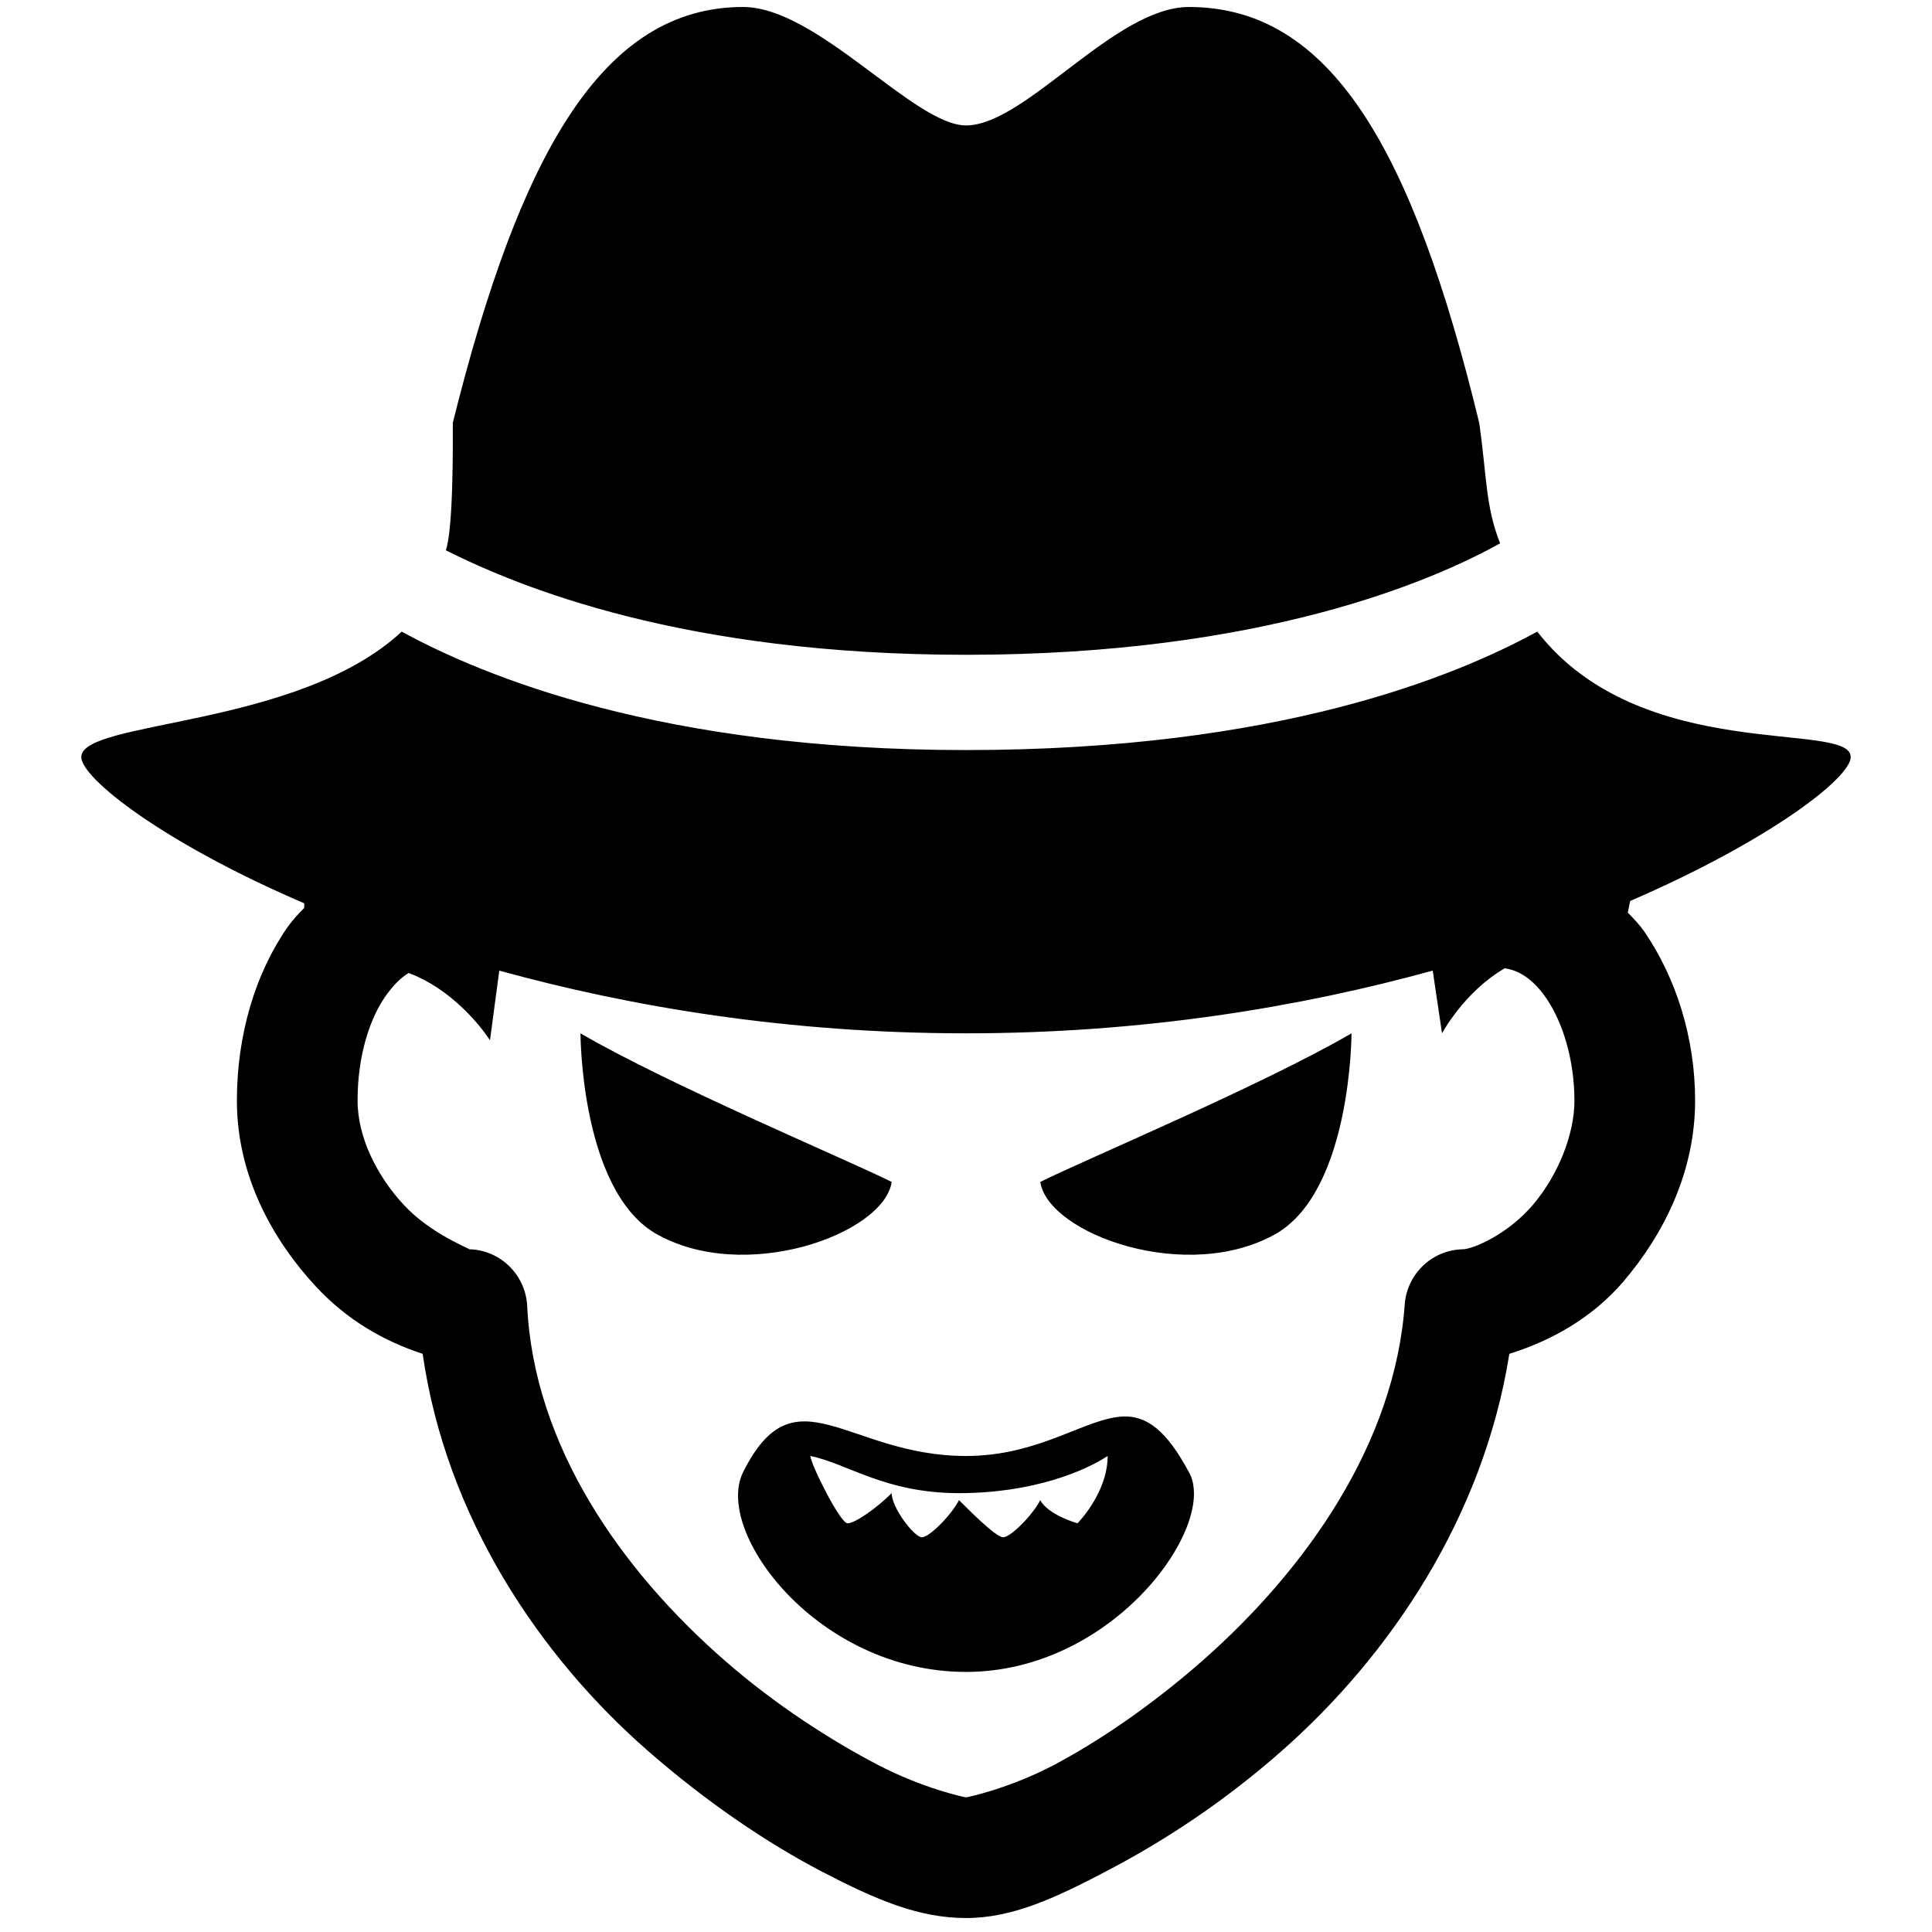
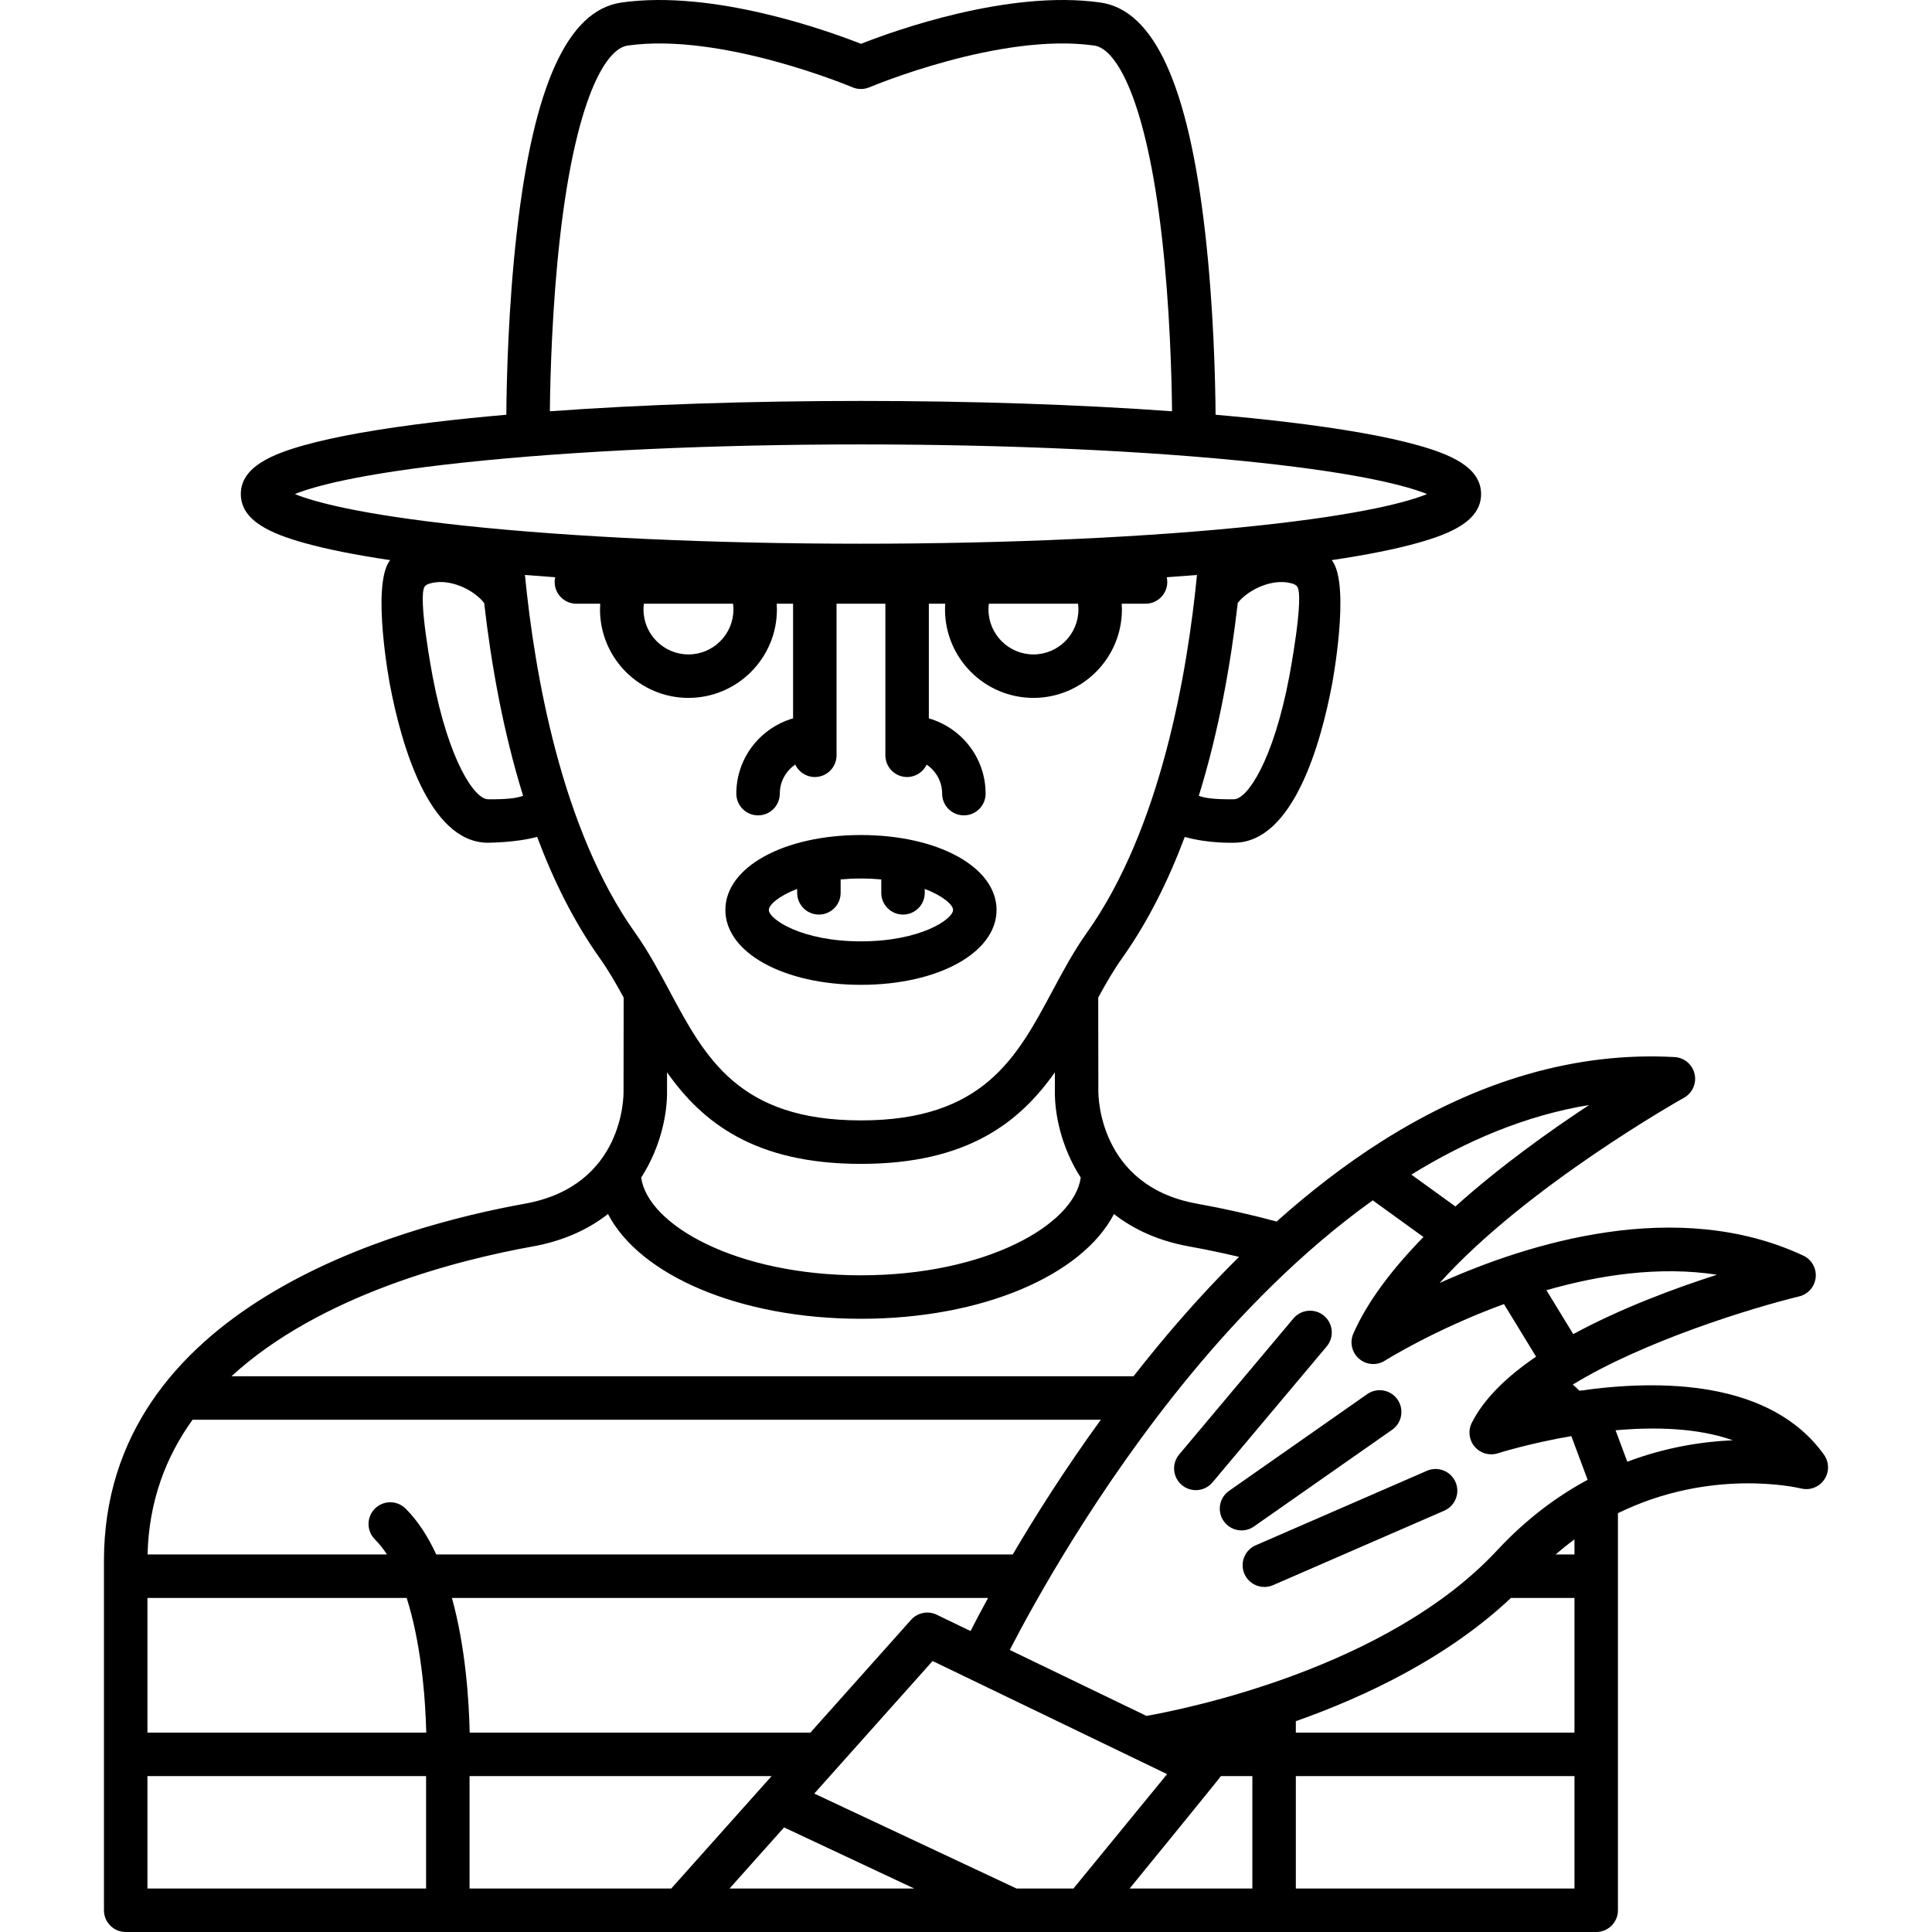
- <svg xmlns="http://www.w3.org/2000/svg" fill="#000000" viewBox="0 0 26 26" width="26px" height="26px">
-   <path d="M 10 0.094 C 8.102 0.094 6.992 2.086 6.094 5.688 C 6.094 5.988 6.102 7.105 6 7.406 C 7 7.906 9.199 8.812 13 8.812 C 17 8.812 19.289 7.812 20.188 7.312 C 19.988 6.812 20.008 6.387 19.906 5.688 C 19.008 1.988 17.898 0.094 16 0.094 C 15 0.094 13.801 1.688 13 1.688 C 12.301 1.688 11 0.094 10 0.094 Z M 5.406 8.5 C 4.008 9.801 1.094 9.688 1.094 10.188 C 1.094 10.473 2.199 11.344 4.094 12.156 C 4.098 12.176 4.09 12.199 4.094 12.219 C 4.016 12.297 3.941 12.379 3.875 12.469 C 3.438 13.094 3.188 13.922 3.188 14.812 C 3.188 15.828 3.672 16.688 4.25 17.312 C 4.668 17.762 5.16 18.047 5.688 18.219 C 6.004 20.426 7.27 22.297 8.719 23.562 C 9.516 24.258 10.328 24.805 11.062 25.188 C 11.797 25.57 12.367 25.812 13 25.812 C 13.633 25.812 14.211 25.539 14.938 25.156 C 15.664 24.773 16.461 24.258 17.25 23.562 C 18.695 22.289 19.961 20.43 20.312 18.219 C 20.891 18.039 21.434 17.727 21.844 17.25 C 22.398 16.602 22.812 15.762 22.812 14.812 C 22.812 13.961 22.555 13.16 22.125 12.531 C 22.059 12.438 21.984 12.363 21.906 12.281 C 21.918 12.227 21.926 12.18 21.938 12.125 C 23.809 11.316 24.906 10.469 24.906 10.188 C 24.906 9.688 22.086 10.301 20.688 8.5 C 19.586 9.102 17.199 10.094 13 10.094 C 8.898 10.094 6.508 9.102 5.406 8.5 Z M 20.25 13.031 C 20.418 13.055 20.617 13.152 20.812 13.438 C 21.031 13.758 21.188 14.266 21.188 14.812 C 21.188 15.266 20.969 15.816 20.625 16.219 C 20.281 16.621 19.812 16.812 19.688 16.812 C 19.281 16.82 18.949 17.129 18.906 17.531 C 18.777 19.438 17.562 21.133 16.188 22.344 C 15.5 22.949 14.793 23.43 14.188 23.75 C 13.582 24.07 13.016 24.188 13 24.188 C 12.984 24.188 12.426 24.07 11.812 23.75 C 11.199 23.43 10.441 22.949 9.75 22.344 C 8.363 21.133 7.18 19.457 7.094 17.562 C 7.066 17.148 6.727 16.82 6.312 16.812 C 6.348 16.812 5.809 16.617 5.438 16.219 C 5.066 15.82 4.812 15.297 4.812 14.812 C 4.812 14.203 4.977 13.707 5.188 13.406 C 5.293 13.258 5.395 13.156 5.5 13.094 C 6.191 13.355 6.594 14 6.594 14 L 6.719 13.062 C 8.492 13.551 10.613 13.906 13 13.906 C 15.387 13.906 17.508 13.551 19.281 13.062 L 19.406 13.906 C 19.406 13.906 19.707 13.344 20.25 13.031 Z M 7.812 13.906 C 7.812 13.906 7.812 15.992 8.812 16.594 C 10.012 17.293 11.898 16.605 12 15.906 C 11.398 15.605 9.012 14.605 7.812 13.906 Z M 18.188 13.906 C 16.988 14.605 14.602 15.605 14 15.906 C 14.102 16.605 15.988 17.293 17.188 16.594 C 18.188 15.992 18.188 13.906 18.188 13.906 Z M 15.125 19.062 C 14.613 19.078 14 19.594 13 19.594 C 11.398 19.594 10.699 18.414 10 19.812 C 9.602 20.613 11 22.5 13 22.5 C 15 22.5 16.398 20.512 16 19.812 C 15.699 19.25 15.434 19.055 15.125 19.062 Z M 10.906 19.594 C 11.406 19.695 11.906 20.094 12.906 20.094 C 13.906 20.094 14.605 19.793 14.906 19.594 C 14.906 20.094 14.5 20.5 14.5 20.5 C 14.5 20.5 14.102 20.387 14 20.188 C 13.898 20.387 13.602 20.688 13.5 20.688 C 13.398 20.688 13.008 20.289 12.906 20.188 C 12.805 20.387 12.508 20.688 12.406 20.688 C 12.305 20.688 12 20.293 12 20.094 C 11.801 20.293 11.508 20.5 11.406 20.5 C 11.305 20.5 10.906 19.695 10.906 19.594 Z" />
+ <svg xmlns="http://www.w3.org/2000/svg" version="1.1" id="Capa_1" x="0px" y="0px" viewBox="0 0 444.38 444.38" style="enable-background:new 0 0 444.38 444.38;" xml:space="preserve">
+   <g>
+     <g>
+       <path d="M198.031,192.065c-17.781,0-31.189,7.406-31.189,17.228c0,9.822,13.408,17.228,31.188,17.228    c17.78,0,31.188-7.406,31.188-17.228C229.217,199.472,215.81,192.065,198.031,192.065z M198.029,216.521    c-13.763,0-21.188-5.13-21.188-7.228c0-1.148,2.241-3.203,6.515-4.83v0.898c0,2.761,2.239,5,5,5s5-2.239,5-5v-3.084    c1.467-0.134,3.023-0.211,4.675-0.211c1.651,0,3.205,0.078,4.672,0.211v3.085c0,2.761,2.239,5,5,5c2.761,0,5-2.239,5-5v-0.898    c4.274,1.627,6.515,3.682,6.515,4.831C219.217,211.391,211.792,216.521,198.029,216.521z" />
+     </g>
+     <g>
+       <path d="M275.052,342.75c-1.135,0-2.276-0.384-3.213-1.171c-2.115-1.776-2.389-4.93-0.613-7.044l26.272-31.276    c1.776-2.114,4.931-2.388,7.044-0.613c2.115,1.776,2.389,4.93,0.613,7.044l-26.272,31.276    C277.894,342.143,276.477,342.75,275.052,342.75z" />
+     </g>
+     <g>
+       <path d="M285.567,352.008c-1.577,0-3.127-0.744-4.1-2.133c-1.584-2.262-1.034-5.38,1.228-6.963l31.777-22.248    c2.262-1.585,5.379-1.034,6.963,1.228c1.584,2.262,1.034,5.38-1.228,6.963l-31.777,22.248    C287.558,351.715,286.557,352.008,285.567,352.008z" />
+     </g>
+     <g>
+       <path d="M290.82,365.02c-1.93,0-3.768-1.124-4.587-3.006c-1.102-2.532,0.058-5.478,2.59-6.58l39.382-17.137    c2.529-1.101,5.478,0.057,6.58,2.59c1.102,2.532-0.058,5.478-2.59,6.58l-39.382,17.137    C292.163,364.886,291.486,365.02,290.82,365.02z" />
+     </g>
+     <path d="M419.533,334.6c-12.303-17.191-37.725-17.369-56.246-14.712c-0.479-0.503-0.995-0.975-1.535-1.417   c16.282-9.975,40.938-17.567,52.085-20.288c2.061-0.504,3.582-2.254,3.79-4.366c0.209-2.112-0.938-4.125-2.862-5.023   c-29.065-13.558-63.225-2.872-83.623,6.301c19.94-22.246,55.744-42.35,56.188-42.597c1.945-1.083,2.939-3.322,2.439-5.491   c-0.5-2.169-2.374-3.747-4.596-3.87c-22.494-1.247-45.204,5.306-67.498,19.467c-8.075,5.129-16.104,11.272-24.041,18.361   c-5.901-1.589-12.046-2.977-18.321-4.107c-22.664-4.081-22.691-25.012-22.681-25.877c0.001-0.037-0.027-21.533-0.027-21.533   c1.754-3.221,3.51-6.273,5.496-9.065c5.937-8.351,10.652-17.881,14.404-27.883c5.431,1.537,11.053,1.342,11.449,1.337   c13.52-0.168,19.84-22.811,22.405-36.293c0,0,4.336-22.756,0.063-28.57c-0.036-0.049-0.078-0.091-0.115-0.139   c8.093-1.206,14.766-2.542,19.899-3.989c7.15-2.017,14.459-4.925,14.459-11.204s-7.309-9.187-14.459-11.204   c-7.182-2.026-17.364-3.833-30.262-5.372c-5.132-0.612-10.604-1.168-16.348-1.67c-0.061-7.89-0.442-24.686-2.408-41.955   c-3.849-33.808-11.723-51.098-24.071-52.859c-21.182-3.021-47.695,6.584-55.089,9.497c-7.391-2.914-33.901-12.522-55.09-9.497   c-12.347,1.761-20.22,19.052-24.07,52.859c-1.965,17.259-2.347,34.057-2.408,41.955c-5.744,0.502-11.216,1.059-16.348,1.671   c-12.898,1.539-23.08,3.346-30.262,5.372c-7.15,2.017-14.459,4.925-14.459,11.204s7.309,9.187,14.459,11.204   c5.133,1.448,11.805,2.783,19.898,3.989c-0.036,0.048-0.078,0.089-0.114,0.138c-4.272,5.813,0.063,28.57,0.063,28.57   c2.564,13.482,8.885,36.125,22.403,36.293c0.395,0.005,6.782-0.048,11.442-1.356c3.753,10.009,8.47,19.546,14.411,27.902   c1.985,2.792,3.741,5.844,5.495,9.065c0,0-0.027,21.497-0.027,21.534c0.019,0.887,0.187,21.759-22.682,25.877   c-29.114,5.243-96.83,23.746-96.83,82.176v80.345c0,2.761,2.239,5,5,5h338.234c2.761,0,5-2.239,5-5v-91.333   c21.292-10.439,41.049-5.941,42.128-5.682c2.03,0.5,4.16-0.319,5.333-2.052C420.781,338.581,420.751,336.301,419.533,334.6z    M394.921,293.199c-9.759,3.137-22.172,7.743-33.058,13.663l-6.168-10.101C367.855,293.27,381.653,291.16,394.921,293.199z    M365.514,254.166c-9.109,5.991-20.526,14.142-30.754,23.334l-10.132-7.327C337.204,262.407,350.92,256.551,365.514,254.166z    M296.535,155.675c-3.682,19.362-9.646,28.124-12.705,28.162c-4.318,0.056-6.617-0.236-8.093-0.791   c4.645-14.98,7.376-30.504,8.96-44.374c2.138-2.743,6.947-5.211,11.076-4.74c0.939,0.108,2.15,0.364,2.592,0.964   C300.056,137.197,296.535,155.675,296.535,155.675z M128.806,54.573c3.573-31.383,10.373-43.354,15.545-44.091   c21.525-3.07,51.316,9.423,51.719,9.593c1.303,0.555,2.707,0.507,3.914-0.007l0.003,0.007c0.298-0.127,30.11-12.673,51.719-9.594   c5.167,0.737,11.962,12.686,15.538,44.011c1.832,16.049,2.251,32.062,2.339,40.105c-21.384-1.547-45.943-2.376-71.555-2.376   c-25.612,0-50.17,0.828-71.554,2.376C126.562,86.57,126.98,70.607,128.806,54.573z M67.817,113.642   c4.305-1.746,14.635-4.654,38.725-7.239c25.12-2.696,57.61-4.181,91.487-4.181c33.878,0,66.369,1.485,91.488,4.181   c24.09,2.585,34.42,5.493,38.725,7.239c-4.305,1.746-14.635,4.654-38.725,7.239c-25.119,2.696-57.61,4.18-91.488,4.18   c-33.877,0-66.368-1.484-91.487-4.18C82.451,118.296,72.121,115.388,67.817,113.642z M248.05,140.18   c0,5.704-4.643,10.344-10.349,10.344c-5.702,0-10.341-4.64-10.341-10.344c0-0.443,0.028-0.882,0.085-1.317h20.519   C248.022,139.297,248.05,139.737,248.05,140.18z M168.697,140.18c0,5.704-4.641,10.344-10.345,10.344   c-5.703,0-10.343-4.64-10.343-10.344c0-0.443,0.028-0.883,0.085-1.317h20.518C168.668,139.297,168.697,139.737,168.697,140.18z    M112.227,183.837c-3.058-0.038-9.021-8.8-12.704-28.162c0,0-3.521-18.48-1.83-20.78c0.44-0.6,1.651-0.855,2.589-0.963   c4.131-0.483,8.952,2.01,11.081,4.764c1.585,13.861,4.314,29.372,8.954,44.34C118.845,183.595,116.551,183.89,112.227,183.837z    M120.741,132.248c2.277,0.184,4.605,0.356,6.961,0.523c-0.079,0.352-0.127,0.715-0.127,1.091c0,2.761,2.239,5,5,5h5.481   c-0.028,0.437-0.047,0.876-0.047,1.317c0,11.218,9.126,20.344,20.343,20.344c11.218,0,20.345-9.126,20.345-20.344   c0-0.441-0.019-0.88-0.047-1.317h3.766v26.371c-7.526,2.173-13.054,9.093-13.054,17.31c0,2.761,2.239,5,5,5s5-2.239,5-5   c0-2.775,1.411-5.227,3.553-6.676c0.804,1.685,2.509,2.858,4.501,2.858c2.761,0,5-2.239,5-5v-34.863h11.229v34.863   c0,2.761,2.239,5,5,5c1.988,0,3.691-1.169,4.497-2.851c2.144,1.446,3.558,3.893,3.558,6.668c0,2.761,2.239,5,5,5   c2.761,0,5-2.239,5-5c0-8.216-5.529-15.134-13.055-17.309v-26.372h3.764c-0.028,0.438-0.047,0.876-0.047,1.317   c0,11.218,9.125,20.344,20.341,20.344c11.22,0,20.349-9.126,20.349-20.344c0-0.441-0.019-0.88-0.047-1.317h5.481   c2.761,0,5-2.239,5-5c0-0.376-0.049-0.739-0.127-1.091c2.355-0.167,4.683-0.339,6.96-0.523   c-2.209,22.554-8.341,58.397-25.364,82.339c-3.015,4.24-5.511,8.904-7.924,13.415c-8.172,15.275-15.891,29.702-44,29.703   c-28.108-0.001-35.827-14.428-43.999-29.703c-2.413-4.511-4.908-9.175-7.923-13.415   C129.083,190.646,122.951,154.803,120.741,132.248z M248.584,270.86c-1.536,10.891-21.859,22.474-50.555,22.474   c-28.696,0-49.021-11.584-50.554-22.475c4.56-7.055,6.044-14.824,5.949-20.027l0.005-4.185   c8.086,11.475,20.115,21.057,44.598,21.058h0c0,0,0.001,0,0.001,0c0,0,0.001,0,0.001,0h0.001   c24.483-0.001,36.513-9.583,44.599-21.058l0.005,4.185C242.539,256.036,244.023,263.805,248.584,270.86z M122.515,286.7   c7.272-1.31,12.938-4.025,17.327-7.467c7.307,14.079,30.246,24.101,58.187,24.101c27.937,0,50.884-10.018,58.195-24.094   c4.388,3.439,10.052,6.151,17.318,7.46c3.88,0.699,7.701,1.506,11.447,2.393c-6.371,6.305-12.67,13.227-18.872,20.746   c-1.85,2.242-3.645,4.484-5.39,6.718H53.237C73.713,297.758,105.401,289.782,122.515,286.7z M98.003,434.38H33.912v-25.859h64.091   V434.38z M33.912,398.521v-30.982h59.624c3.197,10.016,4.297,22.259,4.51,30.982H33.912z M93.301,347.001   c-1.953-1.952-5.118-1.952-7.071,0c-1.953,1.953-1.953,5.119,0,7.071c1.005,1.005,1.927,2.173,2.775,3.466H33.941   c0.297-12.24,4.213-22.46,10.35-30.982H253.2c-8.266,11.392-15.066,22.155-20.255,30.982H100.342   C98.472,353.499,96.166,349.866,93.301,347.001z M227.27,367.539c-1.671,3.057-3.019,5.631-4.034,7.617l-7.778-3.752   c-2.008-0.969-4.417-0.49-5.903,1.174L186.4,398.521h-78.365c-0.171-7.685-0.992-19.79-4.089-30.982H227.27z M108.003,434.38   v-25.859h69.471l-23.081,25.859H108.003z M167.798,434.38l12.545-14.055l29.94,14.055H167.798z M233.815,434.38l-46.524-21.84   l27.216-30.492l53.936,26.02l-21.54,26.311H233.815z M288.055,434.38h-28.229c0,0,20.83-25.517,20.998-25.859h7.231V434.38z    M362.146,434.38h-64.091v-25.859h64.091V434.38z M362.146,398.521h-64.091v-2.629c16.159-5.706,34.985-14.688,49.482-28.353   h14.609V398.521z M362.146,357.539h-4.342c1.439-1.233,2.887-2.4,4.342-3.46V357.539z M344.361,356.589   c-25.283,27.19-71.815,36.522-80.667,38.085l-31.437-15.166c5.329-10.35,20.059-37.258,41.702-63.462   c11.21-13.572,25.371-28.204,41.787-39.956l11.664,8.435c-6.974,7.135-12.822,14.688-16.123,22.207   c-0.885,2.015-0.348,4.372,1.323,5.805c1.67,1.434,4.082,1.604,5.939,0.424c0.242-0.154,11.502-7.208,27.378-13.01l7.384,12.093   c-6.602,4.504-11.97,9.595-14.788,15.231c-0.9,1.801-0.631,3.966,0.681,5.494c1.313,1.527,3.414,2.117,5.331,1.5   c0.188-0.061,7.261-2.298,16.889-3.95l3.747,10.052C358.159,344.143,351.07,349.374,344.361,356.589z M374.294,336.212   l-2.696-7.231c9.027-0.804,18.841-0.574,26.961,2.292C391.598,331.58,383.178,332.857,374.294,336.212z" />
+   </g>
+   <g>
+ </g>
+   <g>
+ </g>
+   <g>
+ </g>
+   <g>
+ </g>
+   <g>
+ </g>
+   <g>
+ </g>
+   <g>
+ </g>
+   <g>
+ </g>
+   <g>
+ </g>
+   <g>
+ </g>
+   <g>
+ </g>
+   <g>
+ </g>
+   <g>
+ </g>
+   <g>
+ </g>
+   <g>
+ </g>
</svg>
